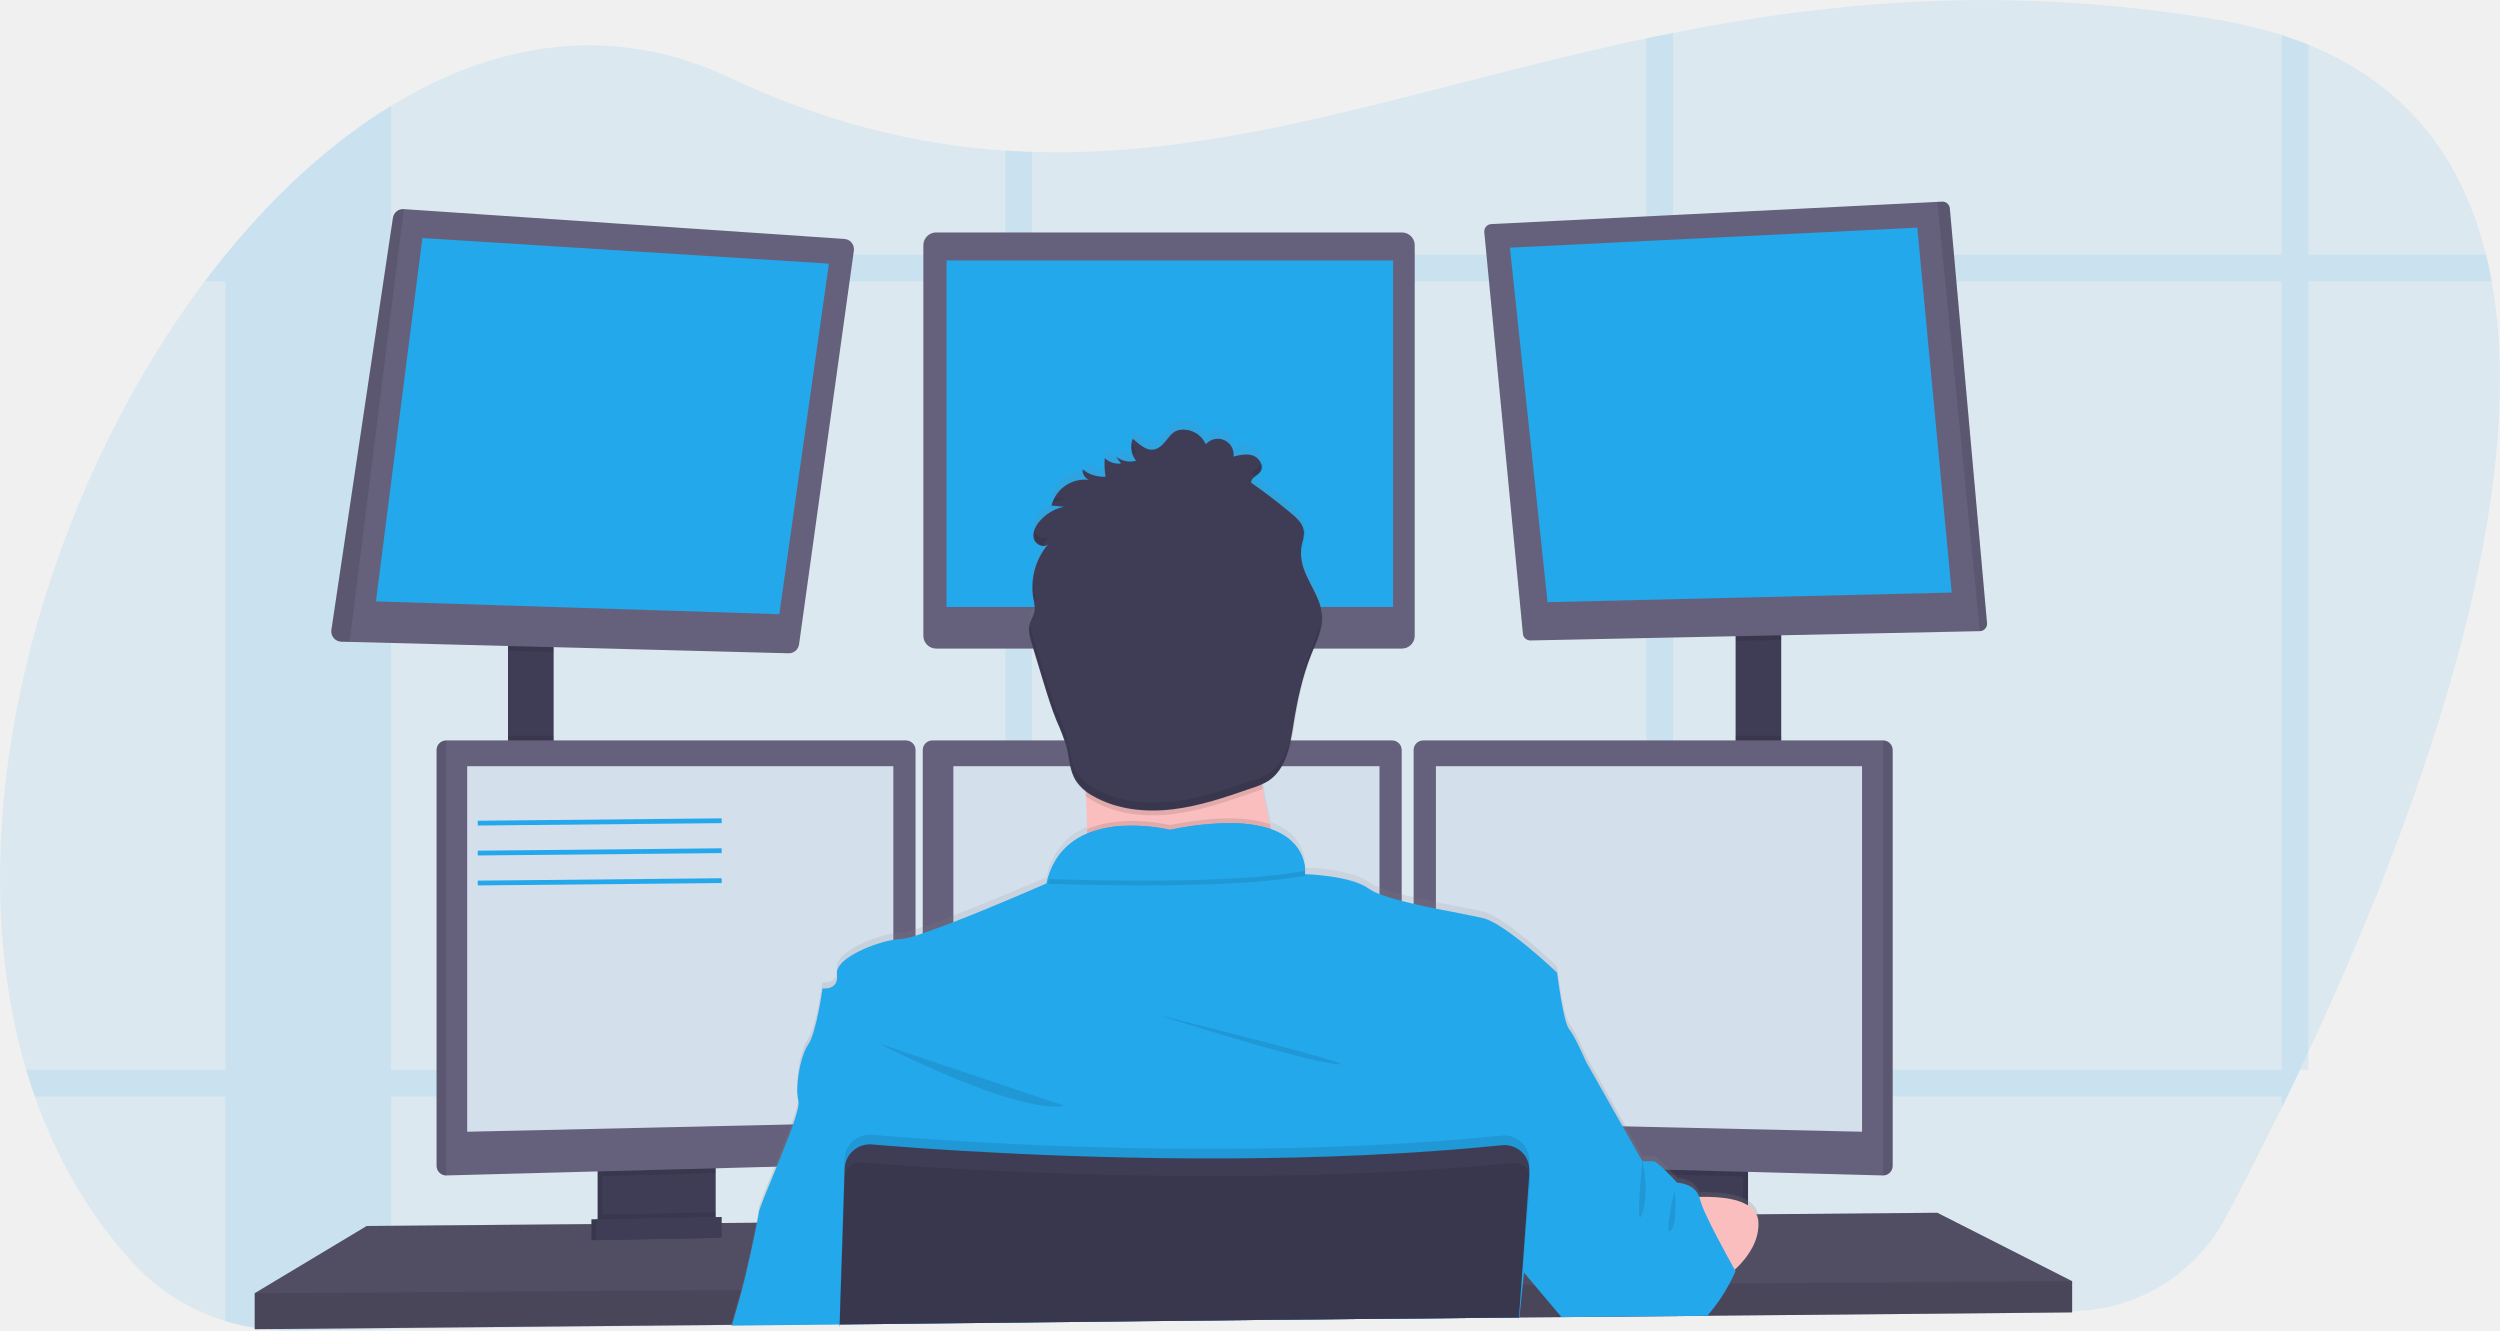
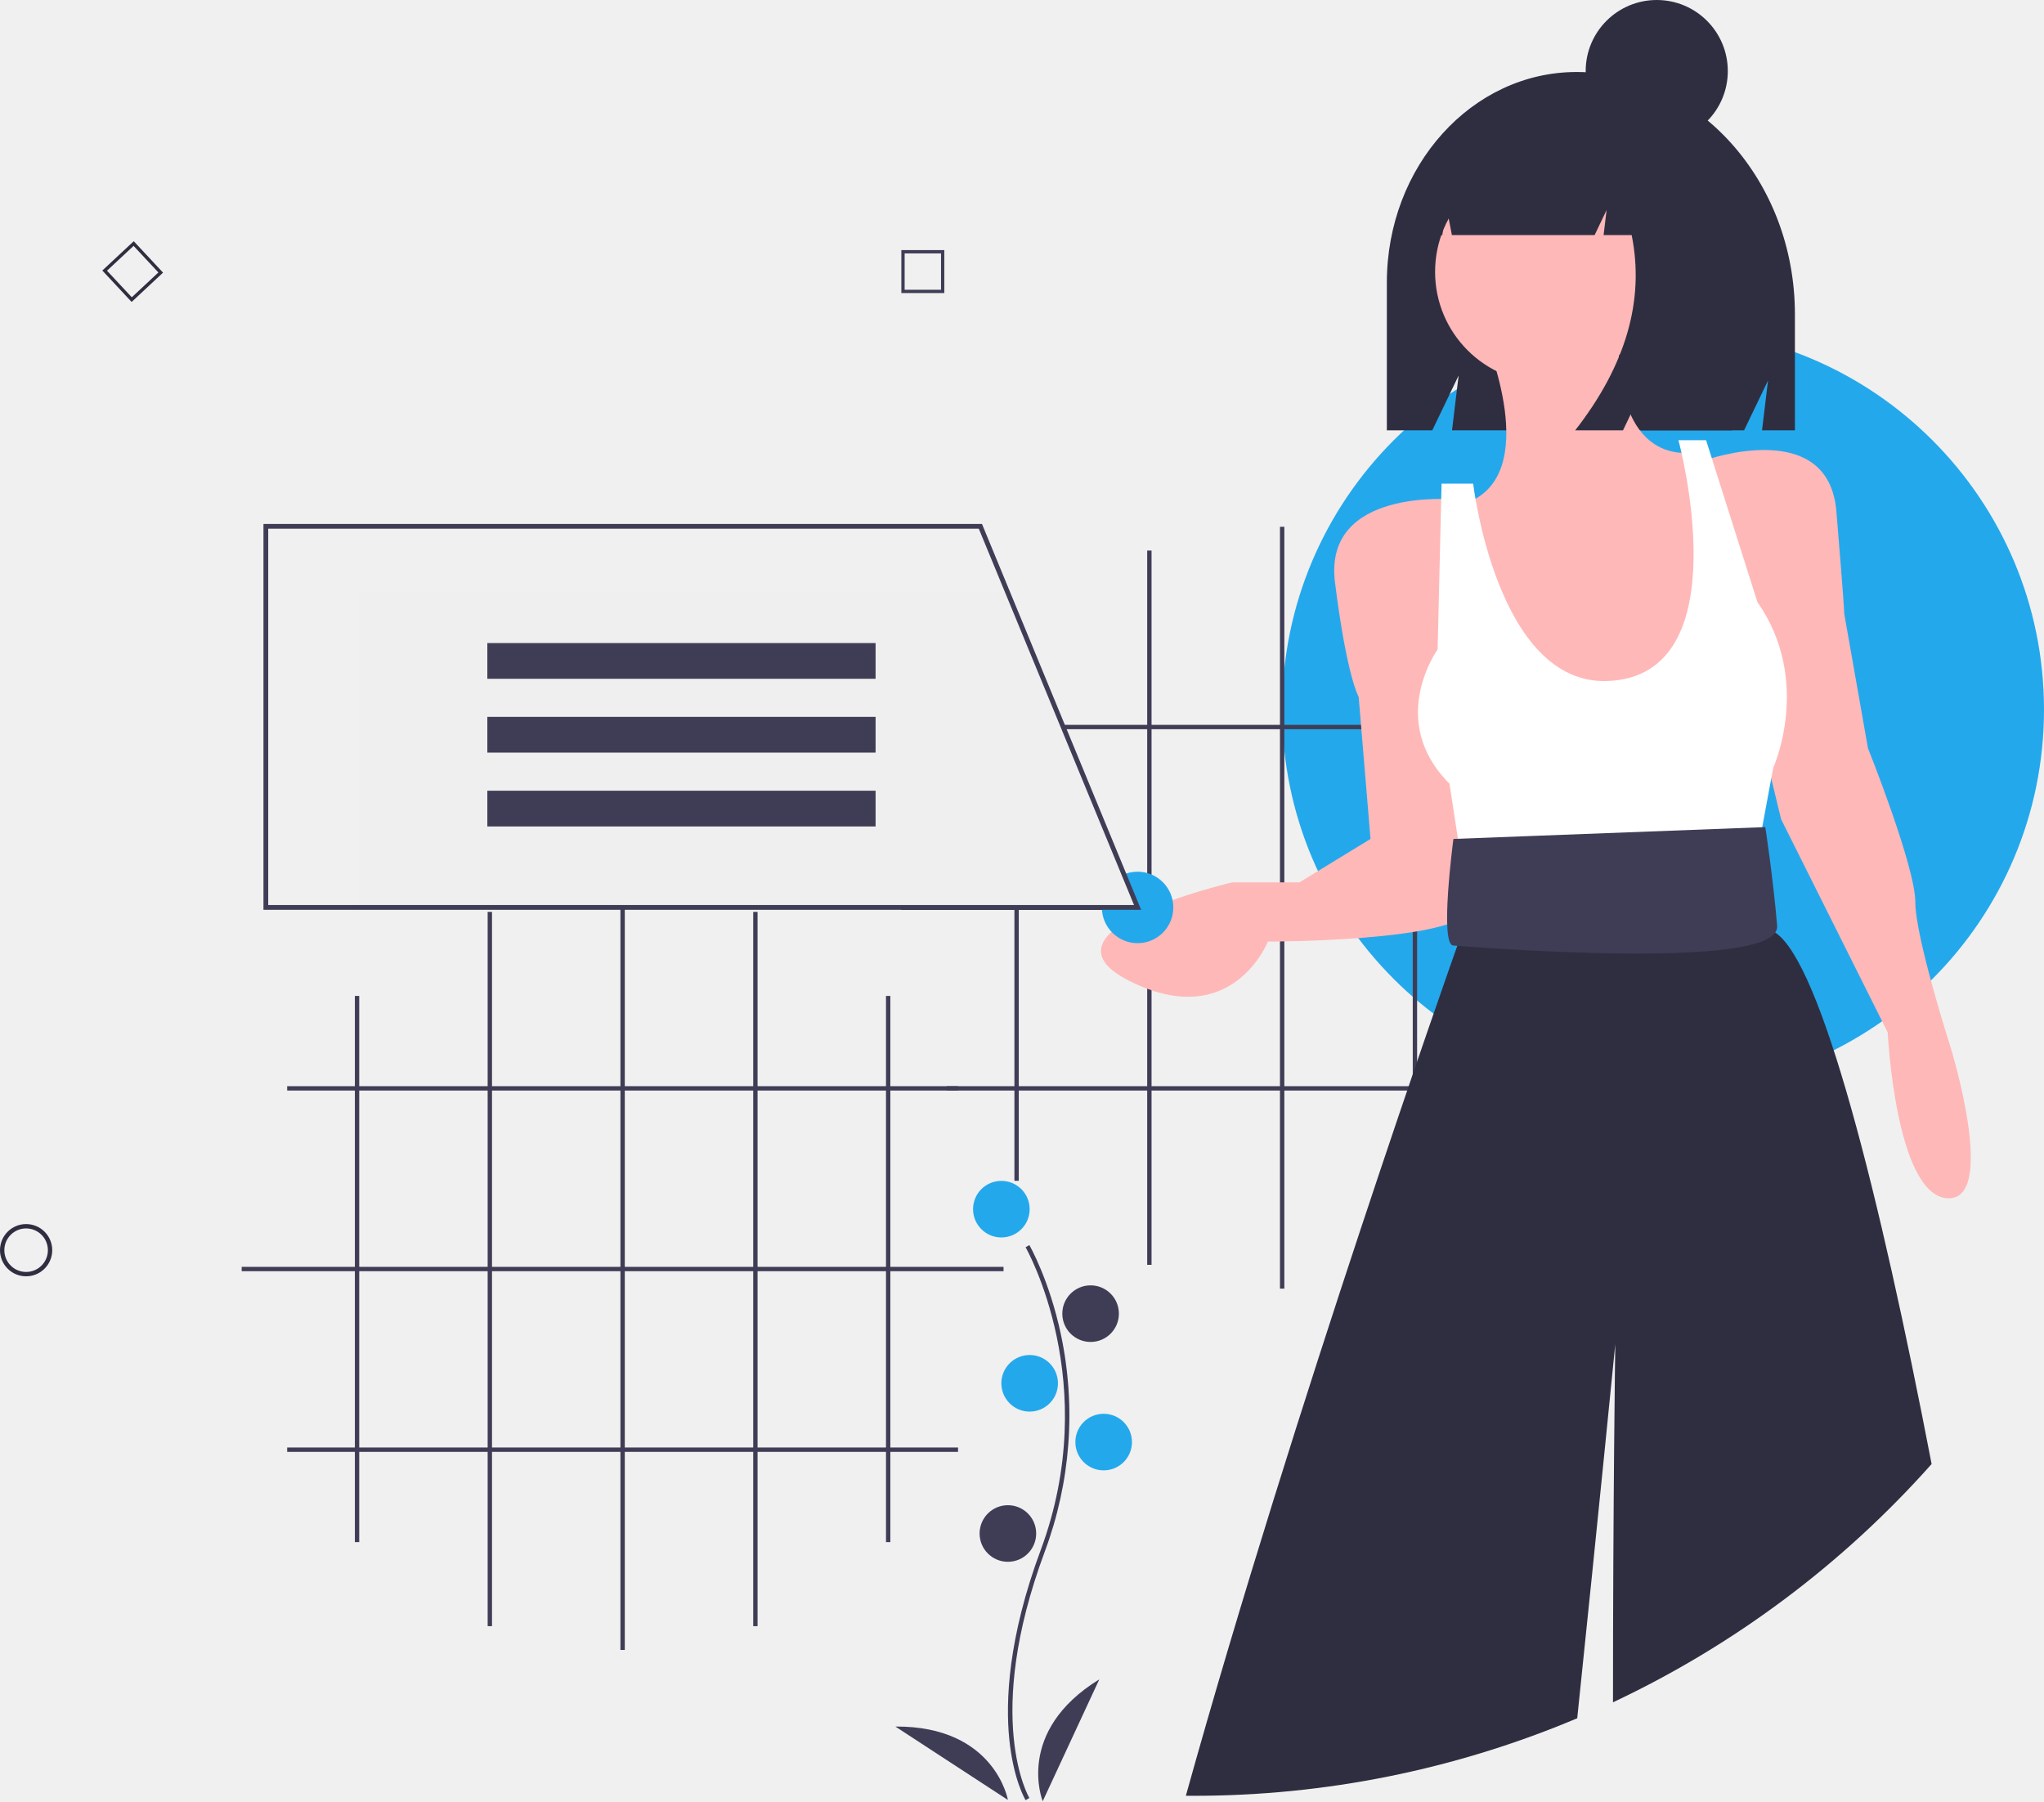
- <svg xmlns="http://www.w3.org/2000/svg" id="59725d3d-bdd8-4af0-9b66-49b8d09410bc" data-name="Layer 1" width="1041.32" height="554.17" viewBox="0 0 1041.32 554.17">
-   <defs>
-     <linearGradient id="dff037aa-d578-4bab-81e7-399360663117" x1="597.75" y1="725.44" x2="597.75" y2="347.69" gradientUnits="userSpaceOnUse">
-       <stop offset="0" stop-color="gray" stop-opacity="0.25" />
-       <stop offset="0.54" stop-color="gray" stop-opacity="0.12" />
-       <stop offset="1" stop-color="gray" stop-opacity="0.1" />
-     </linearGradient>
-   </defs>
-   <path d="M1040.82,611.12q-1.74,3.75-3.47,7.4-2.7,5.67-5.33,11.12c-.78,1.61-1.56,3.19-2.32,4.77-8.6,17.57-16.63,33.11-23.45,45.89A73.21,73.21,0,0,1,942.44,719l-151.65,1.65h-1.6l-13,.14-11.12.12-34.1.37-1.38,0-17.36.19h-.53l-107,1.16-95.51,1-11.11.12-69,.75H429l-44.75.48h-.48l-141.5,1.53-42.33.46a88.07,88.07,0,0,1-26.67-3.82,86.39,86.39,0,0,1-39.09-24.75C116,678.37,102.75,655,93.85,629.64q-1.93-5.49-3.6-11.12C59.44,514.37,97,380,164.6,290.08q4.25-5.64,8.64-11l.07-.08c20.79-25.52,44.1-46.84,68.93-62,44-26.91,92.75-34.49,140.7-11.9,40.57,19.12,78.45,28.11,115.17,30.55,3.71.24,7.42.42,11.11.53,84.23,2.65,163.17-27.7,255.87-47.29,3.69-.78,7.39-1.55,11.12-2.28,66.13-13.16,139.49-20.1,226.73-5.51a189.09,189.09,0,0,1,26.76,6.4q5.77,1.86,11.12,4c41.64,16.94,64.35,48.24,74,87.46q1.37,5.46,2.37,11.11C1134.3,384.41,1084.19,518.23,1040.82,611.12Z" transform="translate(-79.34 -172.91)" fill="#24a8ec" opacity="0.1" />
-   <g opacity="0.1">
-     <path d="M242.24,217V726.62l-42.33.46a88.07,88.07,0,0,1-26.67-3.82V279h.07C194.1,253.45,217.41,232.13,242.24,217Z" transform="translate(-79.34 -172.91)" fill="#24a8ec" />
-     <path d="M1117.24,290.08H164.6q4.25-5.64,8.64-11V279h941.63Q1116.24,284.43,1117.24,290.08Z" transform="translate(-79.34 -172.91)" fill="#24a8ec" />
-     <path d="M1040.82,191.51v427h-3.47q-2.7,5.67-5.33,11.12c-.78,1.61-1.56,3.19-2.32,4.77V187.47Q1035.47,189.33,1040.82,191.51Z" transform="translate(-79.34 -172.91)" fill="#24a8ec" />
-     <path d="M776.21,186.58V720.83l-11.12.12V188.86C768.78,188.08,772.48,187.31,776.21,186.58Z" transform="translate(-79.34 -172.91)" fill="#24a8ec" />
-     <path d="M509.22,236.15V723.73l-11.11.12V235.62C501.82,235.86,505.53,236,509.22,236.15Z" transform="translate(-79.34 -172.91)" fill="#24a8ec" />
-     <path d="M1037.35,618.52q-2.7,5.67-5.33,11.12H93.85q-1.93-5.49-3.6-11.12Z" transform="translate(-79.34 -172.91)" fill="#24a8ec" />
-   </g>
-   <rect x="211.6" y="265.83" width="19" height="57.66" fill="#3f3d56" />
-   <rect x="722.93" y="262.83" width="19" height="61" fill="#3f3d56" />
-   <polygon points="863.1 533.65 863.1 546.65 711.18 548.05 709.56 548.08 651.82 548.61 650.44 548.63 632.89 548.78 632.37 548.78 525.39 549.77 349.78 551.4 349.63 551.4 304.98 551.82 304.5 551.83 106.1 553.65 106.1 538.65 152.75 510.65 246.35 509.87 248.35 509.86 249.01 509.85 251.01 509.82 295.95 509.45 297.96 509.44 298.6 509.43 300.6 509.42 315.01 509.3 315.39 509.29 350.94 508.99 351.23 508.99 628.63 506.65 635.42 506.6 636.1 506.6 641.28 506.55 678.93 506.24 680.93 506.21 682.78 506.19 683.74 506.19 695.45 506.1 697.77 506.07 700.88 506.05 710.63 505.96 726.1 505.83 728.1 505.81 731.58 505.79 732.23 505.79 806.94 505.15 863.1 533.65" fill="#65617d" />
-   <polygon points="863.1 533.65 863.1 546.65 711.18 548.05 709.56 548.08 651.82 548.61 650.44 548.63 632.89 548.78 632.37 548.78 525.39 549.77 349.78 551.4 349.63 551.4 304.98 551.82 304.5 551.83 106.1 553.65 106.1 538.65 152.75 510.65 246.35 509.87 248.35 509.86 249.01 509.85 251.01 509.82 295.95 509.45 297.96 509.44 298.6 509.43 300.6 509.42 315.01 509.3 315.39 509.29 350.94 508.99 351.23 508.99 628.63 506.65 635.42 506.6 636.1 506.6 641.28 506.55 678.93 506.24 680.93 506.21 682.78 506.19 683.74 506.19 695.45 506.1 697.77 506.07 700.88 506.05 710.63 505.96 726.1 505.83 728.1 505.81 731.58 505.79 732.23 505.79 806.94 505.15 863.1 533.65" opacity="0.2" />
-   <path d="M375.44,656.57v24.49a6.13,6.13,0,0,1-3.5,5.54,6,6,0,0,1-2.5.6l-34.9.74a6,6,0,0,1-2.7-.57,6.12,6.12,0,0,1-3.57-5.57V656.57Z" transform="translate(-79.34 -172.91)" fill="#3f3d56" />
-   <path d="M375.44,656.57v24.49a6.13,6.13,0,0,1-3.5,5.54,6,6,0,0,1-2.5.6l-34.9.74a6,6,0,0,1-2.7-.57,6.12,6.12,0,0,1-3.57-5.57V656.57Z" transform="translate(-79.34 -172.91)" opacity="0.1" />
-   <path d="M377.44,656.57v24.49a6.13,6.13,0,0,1-3.5,5.54,6,6,0,0,1-2.5.6l-34.9.74a6,6,0,0,1-2.7-.57,6.12,6.12,0,0,1-3.57-5.57V656.57Z" transform="translate(-79.34 -172.91)" fill="#3f3d56" />
-   <rect x="680.93" y="483.66" width="47.17" height="31.5" fill="#3f3d56" />
-   <rect x="680.93" y="483.66" width="47.17" height="31.5" opacity="0.1" />
-   <rect x="678.93" y="483.66" width="47.17" height="31.5" fill="#3f3d56" />
-   <polygon points="230.6 265.82 230.6 271.55 211.6 271.06 211.6 265.82 230.6 265.82" opacity="0.1" />
-   <path d="M435,277.31l-22.83,164a4.3,4.3,0,0,1-4.37,3.71L225,440.28l-3.47-.09a4.3,4.3,0,0,1-4.16-4.87L243,263.64a4.3,4.3,0,0,1,4.54-3.63L431,272.43A4.29,4.29,0,0,1,435,277.31Z" transform="translate(-79.34 -172.91)" fill="#65617d" />
-   <polygon points="175.93 99.16 156.6 250.49 324.6 255.82 345.26 109.82 175.93 99.16" fill="#24a8ec" />
-   <rect x="384.6" y="96.82" width="204.67" height="173.33" rx="5.33" ry="5.33" fill="#65617d" />
-   <rect x="394.26" y="108.49" width="186" height="144.33" fill="#24a8ec" />
-   <polygon points="741.93 262.82 741.93 266.61 722.93 267 722.93 262.82 741.93 262.82" opacity="0.1" />
-   <path d="M907,432.53a3.08,3.08,0,0,1-3,3.28L716.8,439.68a3.08,3.08,0,0,1-3.13-2.79L697.58,269.61a3.08,3.08,0,0,1,2.92-3.37L886.28,257l2-.1a3.07,3.07,0,0,1,3.22,2.8Z" transform="translate(-79.34 -172.91)" fill="#65617d" />
-   <polygon points="628.93 103.16 798.6 94.82 812.93 246.82 644.6 250.82 628.93 103.16" fill="#24a8ec" />
-   <path d="M907,432.53a3.08,3.08,0,0,1-3,3.28L886.28,257l2-.1a3.07,3.07,0,0,1,3.22,2.8Z" transform="translate(-79.34 -172.91)" opacity="0.1" />
-   <path d="M247.57,260,225,440.28l-3.47-.09a4.3,4.3,0,0,1-4.16-4.87L243,263.64A4.3,4.3,0,0,1,247.57,260Z" transform="translate(-79.34 -172.91)" opacity="0.1" />
-   <rect x="211.6" y="306.41" width="19" height="17.08" opacity="0.1" />
-   <polygon points="298.1 483.65 298.1 488.62 250.93 489.88 250.93 483.65 298.1 483.65" opacity="0.1" />
-   <path d="M460.69,485.27v168.2a4,4,0,0,1-3.85,3.95l-191.65,5.1h-.05a4,4,0,0,1-3.95-3.95V485.27a4,4,0,0,1,3.95-3.95h191.6A4,4,0,0,1,460.69,485.27Z" transform="translate(-79.34 -172.91)" fill="#65617d" />
-   <path d="M265.19,481.32v181.2h-.05a4,4,0,0,1-3.95-3.95V485.27a4,4,0,0,1,3.95-3.95Z" transform="translate(-79.34 -172.91)" opacity="0.1" />
-   <polygon points="194.6 319.15 372.1 319.15 372.1 467.4 194.6 471.4 194.6 319.15" fill="#d4dfec" />
-   <rect x="722.93" y="306.41" width="19" height="17.42" opacity="0.1" />
-   <polygon points="726.1 483.65 726.1 490.06 678.93 488.8 678.93 483.65 726.1 483.65" opacity="0.1" />
-   <path d="M867.69,485.27v173.3a4,4,0,0,1-4,3.95h0L672,657.42a4,4,0,0,1-3.85-3.95V485.27a4,4,0,0,1,3.95-3.95h191.6A4,4,0,0,1,867.69,485.27Z" transform="translate(-79.34 -172.91)" fill="#65617d" />
-   <path d="M867.69,485.27v173.3a4,4,0,0,1-4,3.95h0V481.32h0A4,4,0,0,1,867.69,485.27Z" transform="translate(-79.34 -172.91)" opacity="0.1" />
-   <polygon points="775.6 319.15 598.1 319.15 598.1 467.4 775.6 471.4 775.6 319.15" fill="#d4dfec" />
-   <path d="M663.19,485.27v168.2a4,4,0,0,1-3.85,3.95l-191.65,5.1h0a4,4,0,0,1-4-3.95V485.27a4,4,0,0,1,3.95-3.95h191.6A4,4,0,0,1,663.19,485.27Z" transform="translate(-79.34 -172.91)" fill="#65617d" />
-   <polygon points="397.1 319.15 574.6 319.15 574.6 467.4 397.1 471.4 397.1 319.15" fill="#d4dfec" />
-   <polygon points="863.1 533.65 863.1 546.65 711.18 548.05 709.56 548.08 651.82 548.61 650.44 548.63 632.89 548.78 632.37 548.78 525.39 549.77 349.78 551.4 349.63 551.4 304.98 551.82 304.5 551.83 106.1 553.65 106.1 538.65 308.61 537.32 309.09 537.32 350.08 537.04 350.27 537.04 633.35 535.17 633.64 535.17 633.81 535.16 634.28 535.16 639.07 535.13 640.53 535.13 715.02 534.63 719.42 534.61 720.4 534.6 863.1 533.65" opacity="0.1" />
-   <circle cx="487.26" cy="272.16" r="51.33" fill="#fbbebe" />
-   <path d="M383.74,725.09c0-.11.06-.23.1-.35,1-3.59,2.78-9.66,4.11-14.51.17-.6.33-1.19.48-1.75,1.47-5.47,4.33-18.28,5.92-26.27.56-2.81,1-5,1.09-6.1.2-1.69,3.21-8.92,6.62-17.23,2.39-5.84,5-12.22,6.91-17.6a61.38,61.38,0,0,0,2.93-9.85,5.1,5.1,0,0,0,0-2.13,14.69,14.69,0,0,1-.48-3.5v0c-.23-6.2,1.62-16,4.48-20.11,3.5-5,6-23.66,6-23.66s5.18.75,6-3.53a6.15,6.15,0,0,0,.1-1.4,7.41,7.41,0,0,0-.09-1.11c-.89-6.24,14.72-12.88,23.5-14.31a19.67,19.67,0,0,1,3-.28,27.24,27.24,0,0,0,6.25-1.44q1.4-.43,3-1c3.68-1.24,8.08-2.88,12.75-4.68,17.56-6.81,38.82-16,38.82-16,.15-.71.32-1.39.51-2.06a27.71,27.71,0,0,1,16.35-18.93h0c0-.66,0-1.33,0-2,0-3.45-.15-7-.3-10.54,0-.69-.06-1.38-.1-2.07,0-.2,0-.41,0-.61s0-.35,0-.52c0-.7-.07-1.4-.11-2.09l-.18-.14a16.41,16.41,0,0,1-3.9-4.2,15.27,15.27,0,0,1-1.42-3c-1.25-3.39-1.54-7.17-2.38-10.75l-.18-.74a84,84,0,0,0-4-10.58c-2.21-5.42-3.91-11-5.6-16.65q-1.54-5.13-3.11-10.28l-1.58-5.24c-.3-1-.6-2-.83-3v0a13.27,13.27,0,0,1-.26-1.4,0,0,0,0,1,0,0,10,10,0,0,1,.24-4.61,32.09,32.09,0,0,1,1.32-3,7.87,7.87,0,0,0,.5-1.38v0a3,3,0,0,0,.08-.32,5.65,5.65,0,0,0,.11-1.08,18.46,18.46,0,0,0-.52-3.89.07.07,0,0,1,0-.05,2.56,2.56,0,0,0-.05-.27,25.48,25.48,0,0,1-.36-3,28.45,28.45,0,0,1,3.47-15.57l.19-.36a25.22,25.22,0,0,1,1.84-2.78h0c.31-.42.63-.82,1-1.22-1.4,1.34-3.7.75-5-.69a3.61,3.61,0,0,1-.55-.75,3.81,3.81,0,0,1-.23-.45c-.05-.12-.09-.25-.13-.38-.7-2.45.52-5.06,2.12-7.05a18.49,18.49,0,0,1,5.74-4.7h0a3.84,3.84,0,0,1,.4-.21,17.12,17.12,0,0,1,2.64-1.06h0a15.06,15.06,0,0,1,1.63-.44l-3.71-.34-1.5-.14a14.49,14.49,0,0,1,13-10.91h1.08a11.73,11.73,0,0,1,1.57.13,4.44,4.44,0,0,1-2.65-4.33,14.41,14.41,0,0,0,9.19,3.06h.38a30,30,0,0,1-.34-3.27h0a0,0,0,0,1,0,0,0,0,0,0,1,0,0,33.19,33.19,0,0,1,0-4.46,8.44,8.44,0,0,0,6.78,2.26l-2.08-2.9a9.49,9.49,0,0,0,6.56,2.05l.48-.05a7,7,0,0,0,1.19-.23l.09,0c-.19-.24-.36-.49-.53-.75l-.06-.12a9.67,9.67,0,0,1-1-2.09,6.59,6.59,0,0,1-.24-.87h0a8.75,8.75,0,0,1,.45-5.45c3.23,2.7,6.77,6.39,11,3.6s4.37-7.91,11-7.39a10.2,10.2,0,0,1,8.41,6.12,6.75,6.75,0,0,1,7.67-1.75,6.85,6.85,0,0,1,3.88,6.89c2.75-.69,5.71-1.37,8.35-.33s4.34,4.41,2.84,6.66a1.43,1.43,0,0,1-.14.2c-1.23,1.59-3.95,2.46-3.66,4.46l.42.3,1.3.94a.05.05,0,0,1,0,0q7.65,5.52,14.9,11.6c2.48,2.08,5.12,4.58,5.29,7.83a8.64,8.64,0,0,1-.24,2.37h0c-.16.78-.38,1.56-.55,2.34a19.51,19.51,0,0,0-.34,6.05h0c.07.59.16,1.17.27,1.76,1.53,7.73,7.71,14.11,8.32,22l0,.56a17.78,17.78,0,0,1-.07,2.53c-.46,4.8-2.68,9.41-4.48,14-.11.28-.22.56-.32.84-3.47,9-5.47,18.59-7,28.16a100.26,100.26,0,0,1-2,10.09A26.73,26.73,0,0,1,611,492.07a16.22,16.22,0,0,1-3.36,3,18.67,18.67,0,0,1-2.65,1.41s0,0,0,.06c.11.61.2,1.22.31,1.83.06.32.11.64.17,1h0a.14.14,0,0,0,0,.06c.84,4.73,1.8,9.36,2.81,13.76l.51,2.19c12.6,4.55,14.09,13.87,14.18,17.44a9.64,9.64,0,0,1,0,1.43s19,.5,26.5,6a20.34,20.34,0,0,0,4.51,2.3,83,83,0,0,0,9.25,2.89c1.61.42,3.29.83,5,1.23,3,.69,6.18,1.36,9.25,2,8.19,1.65,15.9,3,19.81,4,9.33,2.36,30.67,22.82,30.67,22.82s2.5,20.64,5,23.65,7,13.59,7,13.59l16.54,29.41,7,12.37h4.5c.62,0,1.84.88,3.21,2.1,1.19,1.06,2.51,2.38,3.67,3.58l1.92,2.05,1.2,1.33s7.27.18,9.24,5.93c5.92-.17,13.19.22,18.28,2.5a14.14,14.14,0,0,1,2,1.08,8.68,8.68,0,0,1,4.13,5.66,8.34,8.34,0,0,1,.18,1.44c0,.57,0,1.14,0,1.7-.36,7.57-5.29,13.87-9.82,18.11l.32.57s-.15.36-.44,1c-.08.19-.18.4-.29.64h0c-.59,1.26-1.53,3.15-2.76,5.36a63.31,63.31,0,0,1-9.57,13.17l-.29.3-57.74.53-.17-.2L719.87,708l-5.57-6.64-.17-.21-.16,1.59-.54,5.3-1.3,12.81-.07.64,0,.17-.15,1.48.11-1.48h-.29l-107,1L429.11,724.6l0,.84h-.14l0-.84-44.75.48Z" transform="translate(-79.34 -172.91)" fill="url(#dff037aa-d578-4bab-81e7-399360663117)" />
-   <path d="M617.94,550.07s-99.5,12-90,0c3.44-4.34,4.39-17.2,4.2-31.85-.06-4.45-.22-9.06-.45-13.65-1.1-22-3.75-43.5-3.75-43.5s87-41,77-8.5c-4,13.13-2.69,31.57.35,48.88.89,5.05,1.92,10,3,14.7A344.67,344.67,0,0,0,617.94,550.07Z" transform="translate(-79.34 -172.91)" fill="#fbbebe" />
-   <path d="M617.94,550.07s-99.5,12-90,0c3.44-4.34,4.39-17.2,4.2-31.85,15.17-6.48,34.47-1.65,34.47-1.65,20.32-4.05,33.35-3.26,41.68-.42A344.67,344.67,0,0,0,617.94,550.07Z" transform="translate(-79.34 -172.91)" opacity="0.1" />
-   <path d="M429.08,725.44l0-.84,175.62-1.91,107-1H712l-.11,1.48.15-1.48h.19l0-.17,1.37-13.45.52-5.09.16-1.59.14-1.33,6.18-20.61,6.18-20.58,5.2-17.33,7.94-26.48s-4.5-10.5-7-13.5-5-23.5-5-23.5-21.34-20.33-30.67-22.67c-3.91-1-11.63-2.33-19.83-4-3.07-.62-6.22-1.28-9.25-2-1.71-.39-3.39-.8-5-1.21a87.91,87.91,0,0,1-9.25-2.86,20.7,20.7,0,0,1-4.5-2.29c-7.35-5.39-25.77-6-26.48-6h0a.42.42,0,0,1,0-.07v-.09a10.26,10.26,0,0,0,0-1.26c0-.4,0-.87-.09-1.4,0-.16,0-.33-.07-.5-.05-.36-.11-.74-.2-1.14a5,5,0,0,0-.12-.53,17.21,17.21,0,0,0-1.25-3.49c-.07-.16-.16-.33-.24-.49a18.25,18.25,0,0,0-1.7-2.63c-.13-.17-.27-.35-.42-.52a19.58,19.58,0,0,0-2.72-2.64c-.27-.21-.55-.43-.84-.63a4.67,4.67,0,0,0-.51-.36l-.89-.58-.83-.48c-.73-.4-1.5-.79-2.34-1.16-.26-.12-.54-.23-.82-.34s-.72-.28-1.09-.42l-.06,0L608,518c-.57-.19-1.15-.36-1.76-.53l-.93-.24-1-.23-1-.21c-1-.2-2.07-.38-3.19-.52l-1.14-.14-1.17-.12-1.21-.1-1.72-.1-2-.07a124.68,124.68,0,0,0-26.24,2.79,72.27,72.27,0,0,0-18.26-1.68l-.87,0-1,.06-.64,0-1.29.12c-.43,0-.87.09-1.3.15s-.88.11-1.31.18l-.66.11c-.65.11-1.31.23-2,.37q-.33.06-.66.15c-.87.19-1.74.42-2.6.68-.43.12-.86.26-1.29.41-.22.06-.43.14-.64.22l-.64.23-.63.25-.75.3c-.38.16-.75.33-1.12.51-.21.09-.42.19-.62.3s-.41.2-.6.31a27.75,27.75,0,0,0-6.21,4.38l-.51.49-.5.51c-.17.17-.33.35-.49.53a23.82,23.82,0,0,0-1.82,2.25c-.16.21-.31.42-.46.64a26.69,26.69,0,0,0-1.72,2.92c-.13.24-.25.49-.37.73a32.7,32.7,0,0,0-2,5.25q-.28,1-.51,2S494,550.24,476.44,557c-4.67,1.8-9.07,3.43-12.75,4.66-1.07.36-2.07.69-3,1a26.7,26.7,0,0,1-6.25,1.44,19.67,19.67,0,0,0-3,.28c-8.07,1.31-21.9,7-23.41,12.71a3.69,3.69,0,0,0-.1,1.4s0,.07,0,.11c1,7-6,6-6,6s-2.5,18.5-6,23.5c-2.53,3.6-4.26,11.63-4.48,17.69v0a19.61,19.61,0,0,0,.44,5.63c0,.05,0,.1,0,.14.4,1.34-.56,5-2.19,9.69-1.77,5.15-4.35,11.55-6.83,17.59-3.74,9.12-7.26,17.4-7.48,19.22-.09.81-.35,2.26-.71,4.13-1.46,7.62-4.7,22.13-6.3,28-1.19,4.38-2.92,10.38-4.11,14.5,0,.12-.07.24-.1.35L429,724.6l0,.84h.14Z" transform="translate(-79.34 -172.91)" fill="#24a8ec" />
-   <path d="M445.44,607.57s57,29.5,77.5,26Z" transform="translate(-79.34 -172.91)" opacity="0.1" />
-   <path d="M561.44,595.57s55.5,18,74,20.5S561.44,595.57,561.44,595.57Z" transform="translate(-79.34 -172.91)" opacity="0.1" />
-   <path d="M623,537.65c-29,5.34-83.6,4.19-107.2,3.38,8.65-31,50.83-20.46,50.83-20.46C618.84,510.15,622.84,531.77,623,537.65Z" transform="translate(-79.34 -172.91)" opacity="0.1" />
-   <path d="M623,535.65c-29,5.34-83.6,4.19-107.2,3.38,8.65-31,50.83-20.46,50.83-20.46C618.84,508.15,622.84,529.77,623,535.65Z" transform="translate(-79.34 -172.91)" fill="#24a8ec" />
-   <path d="M776.94,672.32s34.16-5.25,34.83,9.75-17.42,25.48-17.42,25.48Z" transform="translate(-79.34 -172.91)" fill="#fbbebe" />
-   <path d="M605.29,501.45a47,47,0,0,1-4.5,1.74c-10.78,3.72-21.65,7.47-33,8.83s-23.26.16-33.16-5.5a28.77,28.77,0,0,1-3-1.95c-1.1-22-3.75-43.5-3.75-43.5s87-41,77-8.5C600.9,465.7,602.25,484.14,605.29,501.45Z" transform="translate(-79.34 -172.91)" opacity="0.1" />
-   <path d="M552.52,364.84a9.47,9.47,0,0,1-8.32-1.75l2.08,2.89a8.47,8.47,0,0,1-6.78-2.25,34.08,34.08,0,0,0,.32,7.75,14.52,14.52,0,0,1-9.56-3,4.42,4.42,0,0,0,2.64,4.31,14.34,14.34,0,0,0-15.6,10.71l5.22.48a18.47,18.47,0,0,0-10.44,6.37c-1.6,2-2.82,4.56-2.12,7s4.08,4,5.92,2.26a27.94,27.94,0,0,0-6.1,22.79,14.47,14.47,0,0,1,.46,5.26c-.33,1.65-1.37,3.08-1.89,4.69-1,2.92-.05,6.09.84,9l4.69,15.42c1.7,5.57,3.39,11.15,5.61,16.54a82.08,82.08,0,0,1,4,10.51c1.26,4.84,1.31,10.14,4,14.37a19.93,19.93,0,0,0,7.18,6.33c9.89,5.66,21.84,6.86,33.16,5.5s22.18-5.11,32.95-8.83a31,31,0,0,0,6.84-3c7.45-4.88,9.11-14.86,10.5-23.65,1.55-9.8,3.62-19.58,7.29-28.8,2.18-5.49,5-11.06,4.52-16.94-.61-7.81-6.79-14.14-8.32-21.82a19,19,0,0,1,.07-7.77,17.66,17.66,0,0,0,.79-4.7c-.17-3.22-2.81-5.7-5.29-7.77Q609.11,380,600.52,374c-.29-2,2.43-2.86,3.66-4.44,1.74-2.23-.06-5.77-2.7-6.81s-5.6-.36-8.35.33a6.59,6.59,0,0,0-11.55-5.11,10.2,10.2,0,0,0-8.42-6.08c-6.63-.52-6.76,4.55-11,7.34s-7.74-.89-11-3.57A9.28,9.28,0,0,0,552.52,364.84Z" transform="translate(-79.34 -172.91)" fill="#3f3d56" />
-   <path d="M802.27,702.32s-.89,2.12-2.53,5.19a69,69,0,0,1-9,13.17l-.27.29-1.62,0-57.74.53-1.38,0-.17-.2-11.2-13.29L714.14,703l-.17-.21-.36-.42-.2-.24-.26-.31-8.21-9.74,3-12.5,5.11-21.06.13-.51,1-4,.71-3,2.38-9.78,8.16-33.65,14.5,7.5,15.29,27,8.21,14.5h4.5c.85,0,2.8,1.64,4.76,3.53.7.67,1.4,1.38,2,2,1.78,1.84,3.19,3.42,3.19,3.42s7.29.16,9.25,5.9a7,7,0,0,1,.25.85,40.3,40.3,0,0,0,2.53,6.56c1.29,2.81,2.91,6,4.55,9.19,3.05,5.85,6.15,11.42,7.29,13.44l.14.25Z" transform="translate(-79.34 -172.91)" fill="#24a8ec" />
-   <path d="M716.37,657.17l-.1,1.43v.1l-.17,2.3-1.33,18.51-1.61,22.3-.46,6.28-1,13.44v.17l-107,1L429.11,724.6l0,.84h-.14l0-.84v-.28l.45-14.36.86-28.06.74-23.79.07-2.37a10.53,10.53,0,0,1,11.42-10.17c4.72.4,10.85.89,18.18,1.41l3,.22c42.33,2.94,120.56,6.74,199.5,2,1.66-.09,3.33-.19,5-.31,12.24-.77,24.47-1.76,36.58-3a10.53,10.53,0,0,1,11.6,11.23Z" transform="translate(-79.34 -172.91)" opacity="0.1" />
-   <path d="M429.08,725.44l0-.84,175.62-1.91,107-1H712v-.17l1-13.44.43-6,1.64-22.61,1.29-17.9,0-.44a10.62,10.62,0,0,0-.11-2.47.3.3,0,0,0,0-.1,10.39,10.39,0,0,0-2-4.64,10.54,10.54,0,0,0-9.42-4c-12.11,1.24-24.34,2.23-36.58,3-1.67.12-3.34.22-5,.31-78.94,4.69-157.17.89-199.5-2l-3-.22c-7.33-.52-13.46-1-18.18-1.41a10.54,10.54,0,0,0-11.24,8.53,11,11,0,0,0-.18,1.64l-.68,22.16L429.54,710l-.44,14.36v.28l0,.84Z" transform="translate(-79.34 -172.91)" fill="#3f3d56" />
-   <path d="M716.67,664.18l-1.23,15.33-1.83,22.85-.46,5.72-1,12.81-.06.64v.17h0l-.15,1.48.11-1.48h-.29l-107,1L429.11,724.6v-.28l.49-14.36,1-28.06.64-18.65A6.36,6.36,0,0,1,434.3,658a6.25,6.25,0,0,1,3.78-.9c2.1.17,4.68.37,7.69.59,4.89.36,10.92.78,17.94,1.22,13,.82,29.31,1.7,48,2.42,52,2,122.2,2.67,188.88-3.17,3-.26,6.1-.55,9.13-.84a6.26,6.26,0,0,1,3.48.66,5.16,5.16,0,0,1,.86.54,6.14,6.14,0,0,1,2,2.46,3.56,3.56,0,0,1,.25.61A6.28,6.28,0,0,1,716.67,664.18Z" transform="translate(-79.34 -172.91)" opacity="0.1" />
-   <path d="M377.44,677.87v3.19a6.13,6.13,0,0,1-3.5,5.54l-40.1.77a6.12,6.12,0,0,1-3.57-5.57v-3Z" transform="translate(-79.34 -172.91)" opacity="0.1" />
-   <polygon points="298.6 515.57 246.35 516.57 246.35 507.9 298.6 506.9 298.6 515.57" fill="#3f3d56" />
-   <polygon points="298.6 515.57 246.35 516.57 246.35 507.9 298.6 506.9 298.6 515.57" opacity="0.1" />
-   <polygon points="300.6 515.57 248.35 516.57 248.35 507.9 300.6 506.9 300.6 515.57" fill="#3f3d56" />
-   <g opacity="0.1">
-     <path d="M552.93,361.56a9.75,9.75,0,0,1-1.89-4.34,9.49,9.49,0,0,0,.42,4.6A9,9,0,0,0,552.93,361.56Z" transform="translate(-79.34 -172.91)" />
-     <path d="M540.23,368.2a35.12,35.12,0,0,1-.37-3.7c0,1.23,0,2.47,0,3.71Z" transform="translate(-79.34 -172.91)" />
-     <path d="M621.73,401.57a18.34,18.34,0,0,1,.36-2.65,18,18,0,0,0,.8-4.69,6.16,6.16,0,0,0-.16-1.06c-.17.92-.44,1.84-.64,2.75A19.14,19.14,0,0,0,621.73,401.57Z" transform="translate(-79.34 -172.91)" />
-     <path d="M600.93,370.67l1.09.79a19.71,19.71,0,0,0,2.57-2.22,3.67,3.67,0,0,0,.38-3.64,3,3,0,0,1-.38.64C603.36,367.82,600.64,368.69,600.93,370.67Z" transform="translate(-79.34 -172.91)" />
-     <path d="M518.76,380.29a12.32,12.32,0,0,0-.87,2.28,18.16,18.16,0,0,1,5-1.89Z" transform="translate(-79.34 -172.91)" />
-     <path d="M532.55,369.41a14.83,14.83,0,0,1-1.88-1.23,4.25,4.25,0,0,0,.09,1.18A11.86,11.86,0,0,1,532.55,369.41Z" transform="translate(-79.34 -172.91)" />
-     <path d="M630.32,428.33c-.41,4.85-2.67,9.52-4.5,14.12-3.67,9.22-5.74,19-7.29,28.81-1.39,8.79-3,18.77-10.5,23.64a30,30,0,0,1-6.83,3c-10.78,3.73-21.65,7.47-33,8.83s-23.26.17-33.16-5.49a20,20,0,0,1-7.18-6.33c-2.67-4.23-2.72-9.53-4-14.37a82.21,82.21,0,0,0-4-10.52c-2.21-5.38-3.91-11-5.6-16.53q-2.35-7.71-4.69-15.43a28.81,28.81,0,0,1-1.14-4.75c-.39,2.56.37,5.24,1.14,7.75q2.34,7.73,4.69,15.43c1.69,5.57,3.39,11.15,5.6,16.53a82.21,82.21,0,0,1,4,10.52c1.26,4.84,1.31,10.14,4,14.37a20,20,0,0,0,7.18,6.33c9.9,5.66,21.84,6.85,33.16,5.49s22.18-5.1,33-8.83a30,30,0,0,0,6.83-3c7.45-4.87,9.11-14.85,10.5-23.64,1.55-9.81,3.62-19.59,7.29-28.81,2.18-5.48,5-11.05,4.52-16.94C630.34,428.45,630.32,428.39,630.32,428.33Z" transform="translate(-79.34 -172.91)" />
-     <path d="M510.63,424.46s0-.07,0-.11a14,14,0,0,0-.46-5.25,26.59,26.59,0,0,1-.39-3.32,27.35,27.35,0,0,0,.39,6.32C510.33,422.88,510.51,423.67,510.63,424.46Z" transform="translate(-79.34 -172.91)" />
-     <path d="M513.68,400a27.74,27.74,0,0,1,2.61-3.67c-1.83,1.75-5.21.19-5.92-2.24a5.83,5.83,0,0,0,0,3A4.39,4.39,0,0,0,513.68,400Z" transform="translate(-79.34 -172.91)" />
-   </g>
-   <path d="M763.44,656.57s3.17,11.5,0,21.5S763.44,656.57,763.44,656.57Z" transform="translate(-79.34 -172.91)" opacity="0.1" />
-   <path d="M776.94,668.3s1.33,14.6-1.67,17.19S776.94,668.3,776.94,668.3Z" transform="translate(-79.34 -172.91)" opacity="0.1" />
-   <line x1="198.99" y1="342.86" x2="300.6" y2="341.86" fill="none" stroke="#24a8ec" stroke-miterlimit="10" stroke-width="2" />
-   <line x1="198.99" y1="355.33" x2="300.6" y2="354.34" fill="none" stroke="#24a8ec" stroke-miterlimit="10" stroke-width="2" />
-   <line x1="198.99" y1="367.81" x2="300.6" y2="366.81" fill="none" stroke="#24a8ec" stroke-miterlimit="10" stroke-width="2" />
+ <svg xmlns="http://www.w3.org/2000/svg" id="e28f841e-1350-4768-a008-2029cc8c67c6" data-name="Layer 1" width="939.033" height="827.5" viewBox="0 0 939.033 827.5">
+   <path d="M601.663,863.271c-.229-.375-5.641-9.41-7.517-28.172-1.721-17.213-.614-46.227,14.433-86.698,28.506-76.671-6.569-138.533-6.928-139.149l1.73-1.004c.091.156,9.142,15.929,14.488,41.044a179.061,179.061,0,0,1-7.416,99.807c-28.457,76.54-7.301,112.773-7.084,113.131Z" transform="translate(-130.4833 -36.25)" fill="#3f3d56" />
+   <circle cx="460.033" cy="555.5" r="13" fill="#24a8ec" />
+   <circle cx="501.033" cy="603.5" r="13" fill="#3f3d56" />
+   <circle cx="473.033" cy="635.5" r="13" fill="#24a8ec" />
+   <circle cx="507.033" cy="662.5" r="13" fill="#24a8ec" />
+   <circle cx="463.033" cy="704.5" r="13" fill="#3f3d56" />
+   <path d="M609.517,863.75s-13-32,26-56Z" transform="translate(-130.4833 -36.25)" fill="#3f3d56" />
+   <path d="M593.529,863.17s-5.916-34.029-51.709-33.738Z" transform="translate(-130.4833 -36.25)" fill="#3f3d56" />
+   <rect x="163.033" y="457.54" width="2" height="250.92" fill="#3f3d56" />
+   <rect x="224.033" y="418.93" width="2" height="328.14" fill="#3f3d56" />
+   <rect x="285.033" y="408" width="2" height="350" fill="#3f3d56" />
+   <rect x="346.033" y="418.93" width="2" height="328.14" fill="#3f3d56" />
+   <rect x="407.033" y="457.54" width="2" height="250.92" fill="#3f3d56" />
+   <rect x="131.933" y="499" width="308.2" height="2" fill="#3f3d56" />
+   <rect x="111.033" y="582" width="350" height="2" fill="#3f3d56" />
+   <rect x="131.933" y="665" width="308.2" height="2" fill="#3f3d56" />
+   <circle cx="764.033" cy="326" r="175" fill="#24a8ec" />
+   <rect x="466.033" y="291.54" width="2" height="250.92" fill="#3f3d56" />
+   <rect x="527.033" y="252.93" width="2" height="328.14" fill="#3f3d56" />
+   <rect x="588.033" y="242" width="2" height="350" fill="#3f3d56" />
+   <rect x="649.033" y="252.93" width="2" height="328.14" fill="#3f3d56" />
+   <rect x="710.033" y="291.54" width="2" height="250.92" fill="#3f3d56" />
+   <rect x="434.933" y="333" width="308.2" height="2" fill="#3f3d56" />
+   <rect x="414.033" y="416" width="350" height="2" fill="#3f3d56" />
+   <rect x="434.933" y="499" width="308.2" height="2" fill="#3f3d56" />
+   <path d="M854.782,69.328h-0c-48.139,0-87.164,43.309-87.164,96.733v67.876h20.876l12.086-25.149-3.021,25.149H931.738l10.987-22.862-2.747,22.862h15.107V180.642C955.086,119.165,910.178,69.328,854.782,69.328Z" transform="translate(-130.4833 -36.25)" fill="#2f2e41" />
+   <path d="M812.708,191.323s27.206,63.48-9.069,76.176l36.274,119.706,61.667-3.627,16.324-39.902-3.627-59.853-5.441-39.902s-38.088,9.069-34.461-58.039Z" transform="translate(-130.4833 -36.25)" fill="#ffb8b8" />
+   <path d="M798.198,265.686s-59.853-5.441-54.412,38.088,10.882,52.598,10.882,52.598l5.441,65.294-32.647,19.951H696.63s-94.314,21.765-47.157,45.343,63.48-18.137,63.48-18.137,87.059,0,92.5-14.51S798.198,265.686,798.198,265.686Z" transform="translate(-130.4833 -36.25)" fill="#ffb8b8" />
+   <path d="M914.277,247.549s56.225-19.951,59.853,23.578,3.627,47.157,3.627,47.157l10.882,61.667s21.765,54.412,21.765,70.735,16.324,67.108,16.324,67.108,21.765,70.735-1.814,68.922S997.708,510.539,997.708,510.539l-48.971-97.941-14.51-59.853Z" transform="translate(-130.4833 -36.25)" fill="#ffb8b8" />
+   <path d="M807.267,258.431H792.757l-1.814,76.176s-23.578,32.647,5.441,61.667l7.255,47.157L936.041,437.99l9.069-48.971s18.137-39.902-7.255-76.176l-23.578-74.363H901.581s29.405,108.421-32.647,110.637C818.149,350.931,807.267,258.431,807.267,258.431Z" transform="translate(-130.4833 -36.25)" fill="#fff" />
+   <path d="M1017.887,708.83a455.424,455.424,0,0,1-146.38,109.47c-.02-90.76,1.05-164.48,1.05-164.48s-7.7,77.9-17.48,171.81a452.43,452.43,0,0,1-176.56,35.62c-1.08,0-2.16,0-3.24-.02,49.9-179.3,122.69-384.8,124.7-390.47a1.264,1.264,0,0,0,.04-.12l4.39-14.64,1.87-6.23,1.96-6.53,2.66-8.88,117.89-3.62,3.3,7.41,11.21,25.23a9.733,9.733,0,0,1,2.75,1.29C967.267,478.6,994.017,584.92,1017.887,708.83Z" transform="translate(-130.4833 -36.25)" fill="#2f2e41" />
+   <path d="M941.483,416.225,798.198,421.666s-6.539,48.971,0,48.971c1.814,0,150.539,12.696,148.725-9.069S941.483,416.225,941.483,416.225Z" transform="translate(-130.4833 -36.25)" fill="#3f3d56" />
+   <circle cx="710.257" cy="124.885" r="50.962" fill="#ffb8b8" />
+   <path d="M879.562,95.975C870.81,84.706,857.902,77.568,843.492,77.568h-1.711c-32.995,0-59.742,29.857-59.742,66.687v0h11.056l1.785-13.59,2.618,13.59h65.571l5.494-11.498-1.373,11.498h12.9q9.029,44.841-25.947,89.682H876.116l10.987-22.995-2.747,22.995h41.888l8.24-52.89C934.485,141.438,911.471,107.85,879.562,95.975Z" transform="translate(-130.4833 -36.25)" fill="#2f2e41" />
+   <circle cx="761.122" cy="32.647" r="32.647" fill="#2f2e41" />
+   <circle cx="522.62" cy="416.88" r="16.414" fill="#24a8ec" />
+   <polygon points="522.62 416.88 164.803 416.88 164.803 272.44 462.437 272.44 522.62 416.88" fill="#efefef" />
+   <path d="M654.738,454.224H251.517v-177.267h330.099l.279.677ZM253.705,452.035h397.763L580.151,279.145H253.705Z" transform="translate(-130.4833 -36.25)" fill="#3f3d56" />
+   <rect x="223.892" y="295.419" width="178.361" height="16.414" fill="#3f3d56" />
+   <rect x="223.892" y="329.34" width="178.361" height="16.414" fill="#3f3d56" />
+   <rect x="223.892" y="363.262" width="178.361" height="16.414" fill="#3f3d56" />
+   <path d="M142.483,622.596a12,12,0,1,1,12-12A12.014,12.014,0,0,1,142.483,622.596Zm0-22a10,10,0,1,0,10,10A10.011,10.011,0,0,0,142.483,600.596Z" transform="translate(-130.4833 -36.25)" fill="#2f2e41" />
+   <path d="M564.311,170.886H544.57V151.145h19.741Zm-18.223-1.519h16.704v-16.704H546.088Z" transform="translate(-130.4833 -36.25)" fill="#3f3d56" />
+   <path d="M190.955,174.966l-13.465-14.436,14.436-13.465L205.391,161.501ZM179.636,160.605l11.394,12.215,12.215-11.394L191.851,149.211Z" transform="translate(-130.4833 -36.25)" fill="#2f2e41" />
</svg>
